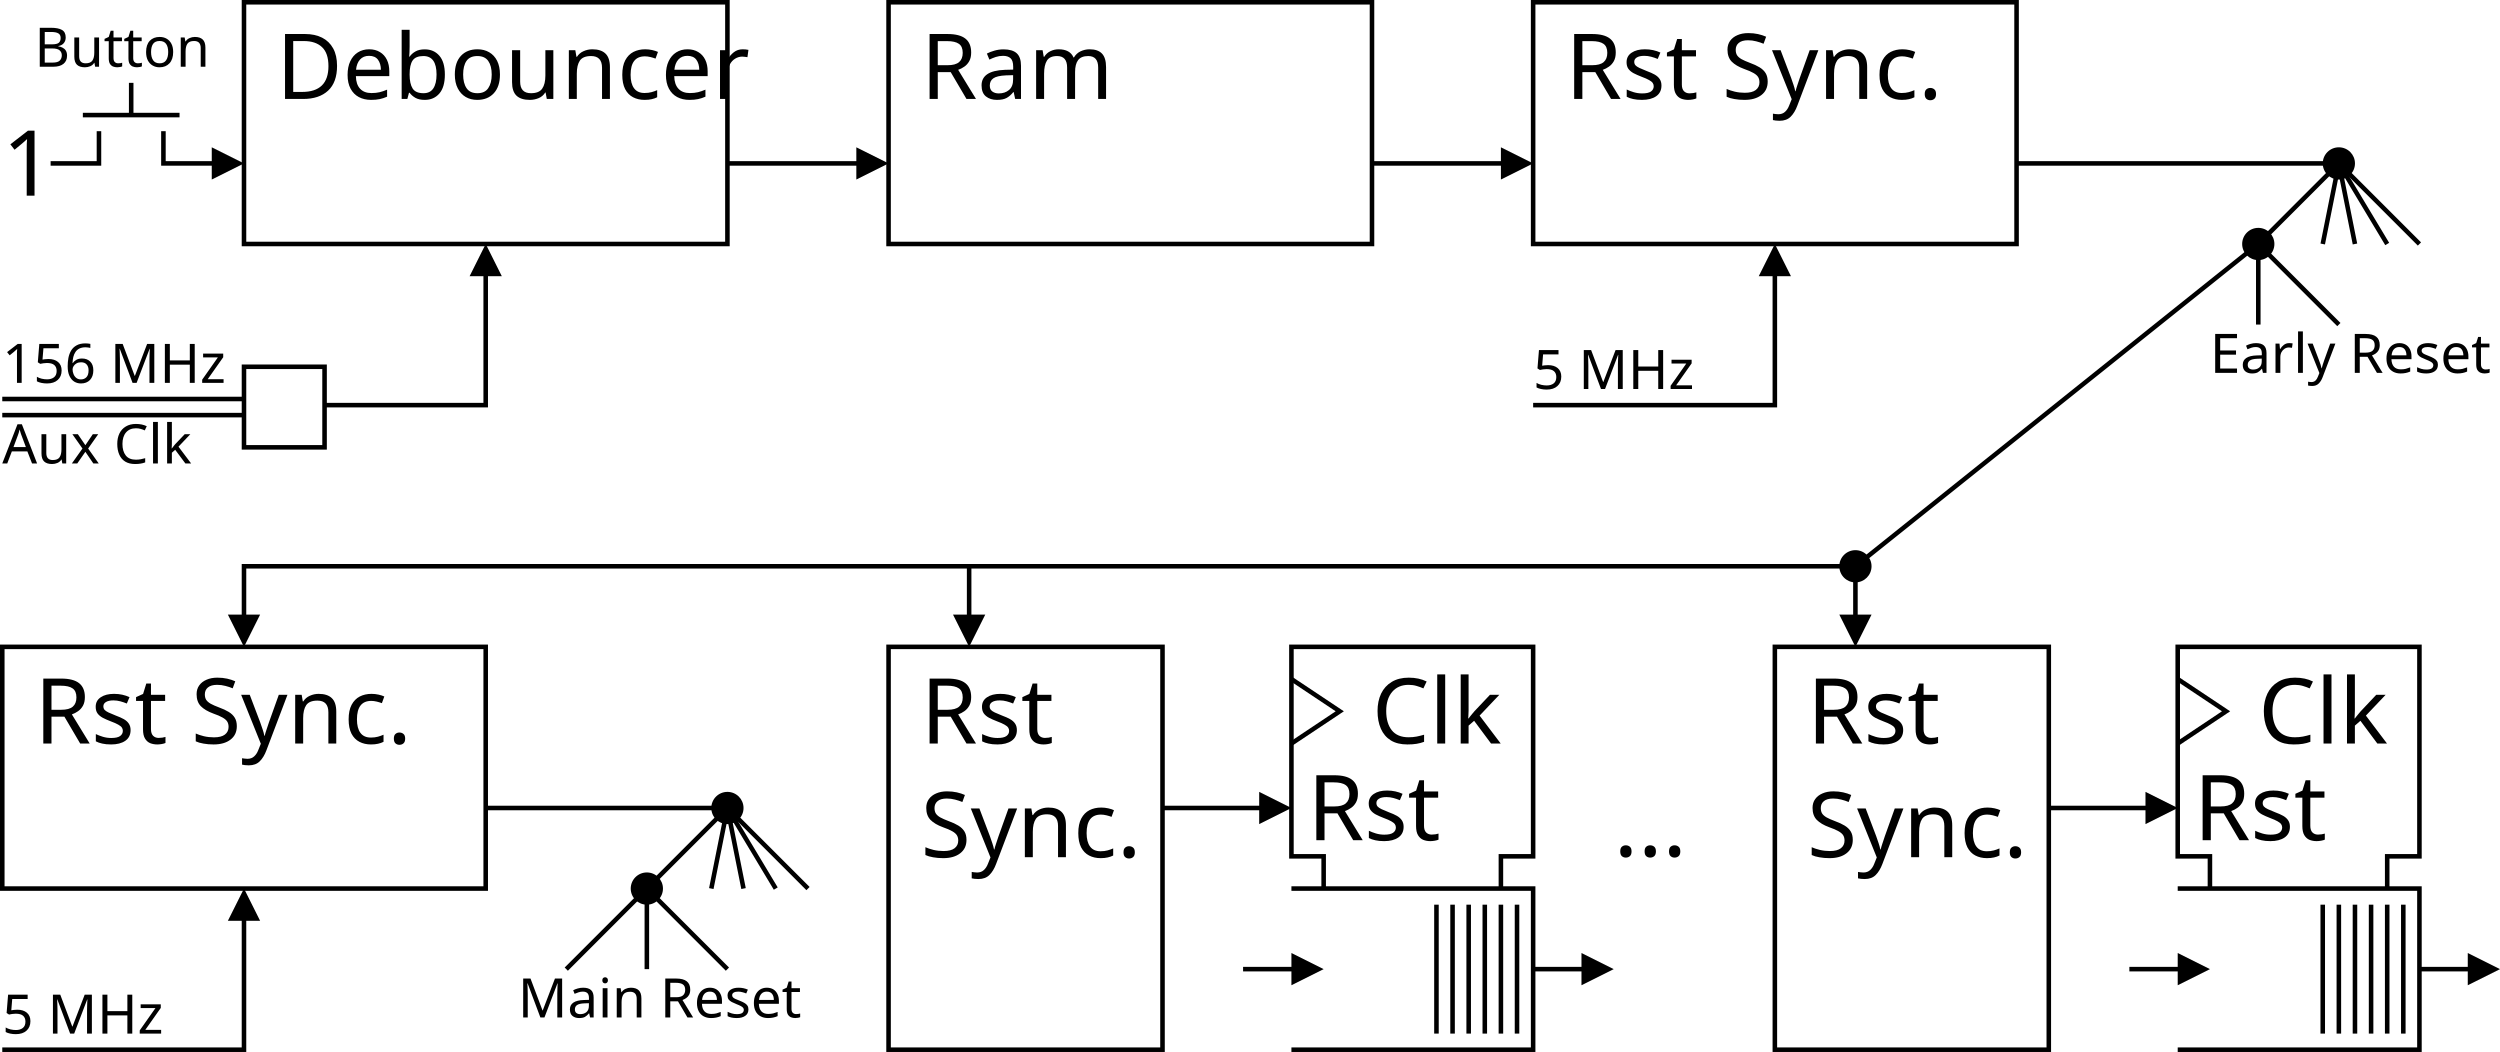
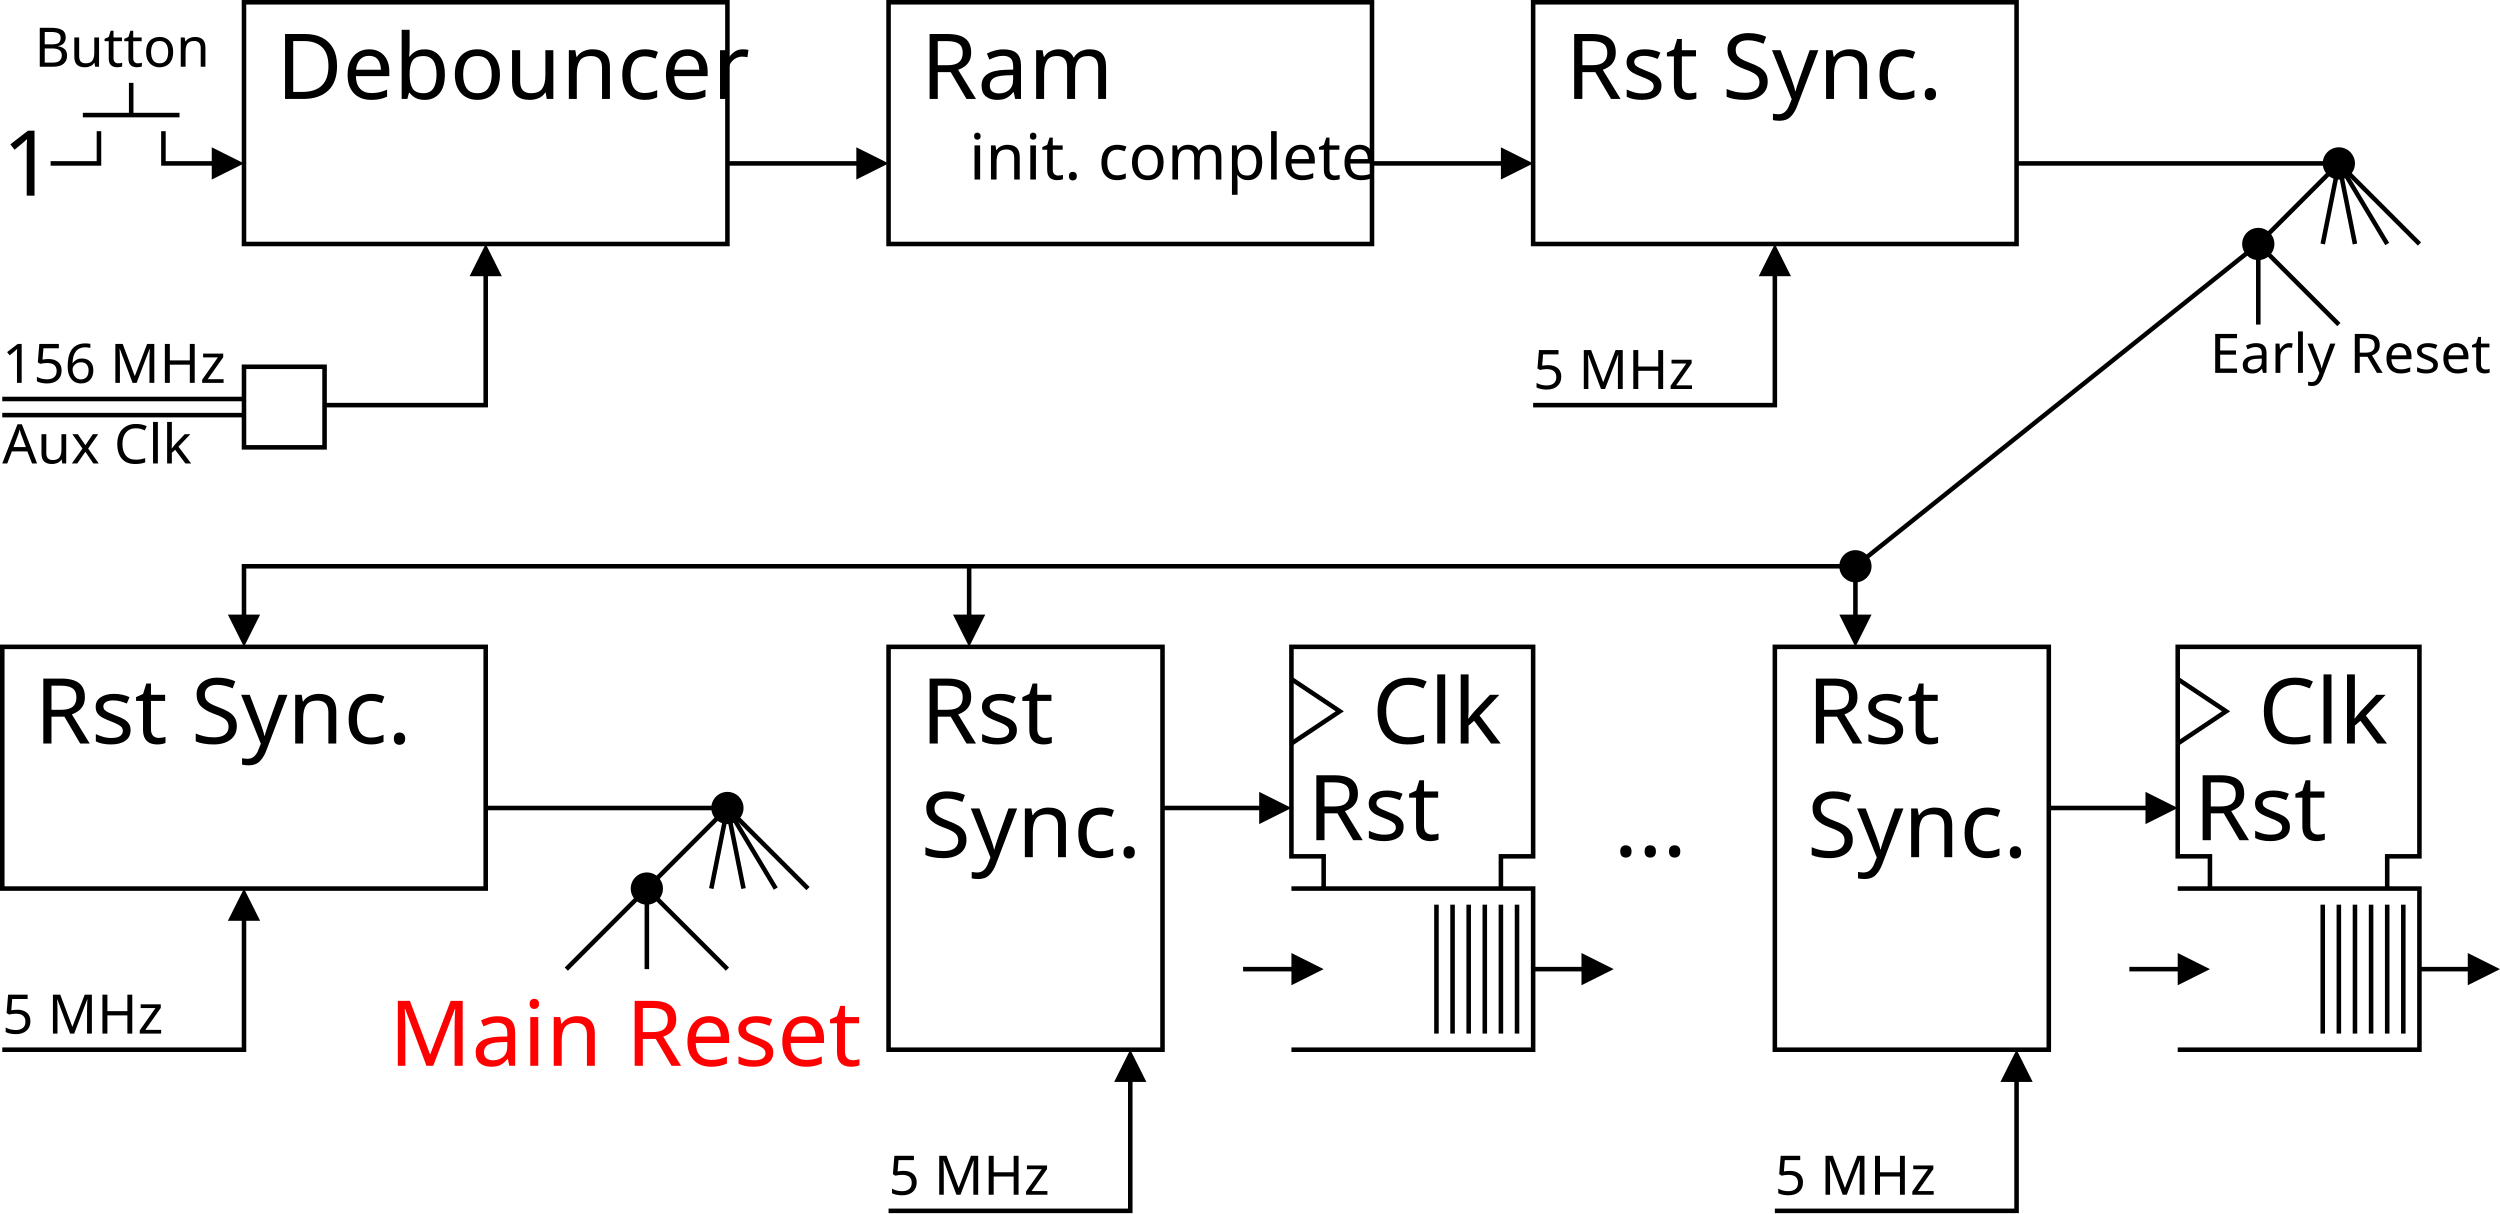
- <svg xmlns="http://www.w3.org/2000/svg" width="549.713" height="231.315" id="svg3639" version="1.1">
+ <svg xmlns="http://www.w3.org/2000/svg" width="549.713" height="266.748" id="svg3639" version="1.1">
  <defs id="defs3641" />
  <g id="layer1" transform="translate(-52.6496,-254.6181)">
    <rect style="color:#000000;fill:none;stroke:#000000;stroke-width:1;stroke-linecap:butt;stroke-linejoin:miter;stroke-miterlimit:4;stroke-opacity:1;stroke-dasharray:none;stroke-dashoffset:0;marker:none;visibility:visible;display:inline;overflow:visible;enable-background:accumulate" id="rect3649" width="106.299" height="53.15" x="106.299" y="255.118" />
    <text id="text2990" y="276.378" x="113.386" style="font-size:40px;font-style:normal;font-variant:normal;font-weight:normal;font-stretch:normal;line-height:125%;letter-spacing:0px;word-spacing:0px;fill:#000000;fill-opacity:1;stroke:none;font-family:cmr10;-inkscape-font-specification:cmr10" xml:space="preserve">
      <tspan style="font-size:20px" y="276.378" x="113.386" id="tspan2992">Debouncer</tspan>
    </text>
    <text xml:space="preserve" style="font-size:20px;font-style:normal;font-variant:normal;font-weight:normal;font-stretch:normal;line-height:125%;letter-spacing:0px;word-spacing:0px;fill:#000000;fill-opacity:1;stroke:none;font-family:cmr10;-inkscape-font-specification:cmr10" x="255.118" y="276.378" id="text3663">
      <tspan id="tspan3665" x="255.118" y="276.378">Ram</tspan>
    </text>
    <text xml:space="preserve" style="font-size:20px;font-style:normal;font-variant:normal;font-weight:normal;font-stretch:normal;line-height:125%;letter-spacing:0px;word-spacing:0px;fill:#000000;fill-opacity:1;stroke:none;font-family:cmr10;-inkscape-font-specification:cmr10" x="396.85" y="276.378" id="text3667">
      <tspan id="tspan3669" x="396.85" y="276.378">Rst Sync.</tspan>
    </text>
    <rect style="color:#000000;fill:none;stroke:#000000;stroke-width:1;stroke-linecap:butt;stroke-linejoin:miter;stroke-miterlimit:4;stroke-opacity:1;stroke-dasharray:none;stroke-dashoffset:0;marker:none;visibility:visible;display:inline;overflow:visible;enable-background:accumulate" id="rect3649-0" width="106.299" height="53.15" x="248.031" y="255.118" />
    <rect style="color:#000000;fill:none;stroke:#000000;stroke-width:1;stroke-linecap:butt;stroke-linejoin:miter;stroke-miterlimit:4;stroke-opacity:1;stroke-dasharray:none;stroke-dashoffset:0;marker:none;visibility:visible;display:inline;overflow:visible;enable-background:accumulate" id="rect3649-0-5" width="106.299" height="53.15" x="389.764" y="255.118" />
    <g id="g3856" transform="translate(1.4173229e-6,-17.71653)">
      <path id="path3707" d="m 496.063,308.268 70.866,0 0,0" style="fill:none;stroke:#000000;stroke-width:1px;stroke-linecap:butt;stroke-linejoin:miter;stroke-opacity:1" />
      <path transform="translate(496.063,77.95275)" d="m 74.409,230.315 c 0,1.957 -1.586,3.543 -3.543,3.543 -1.957,0 -3.543,-1.586 -3.543,-3.543 0,-1.957 1.586,-3.543 3.543,-3.543 1.957,0 3.543,1.586 3.543,3.543 z" id="path5860" style="color:#000000;fill:#000000;fill-opacity:1;fill-rule:nonzero;stroke:none;stroke-width:1;marker:none;visibility:visible;display:inline;overflow:visible;enable-background:accumulate" />
      <path id="path3746" d="M 566.929,308.268 549.213,325.984" style="fill:none;stroke:#000000;stroke-width:1px;stroke-linecap:butt;stroke-linejoin:miter;stroke-opacity:1" />
      <path id="path3748" d="m 566.929,308.268 c -1.49,1.082 -1.49,1.082 0,0" style="fill:none;stroke:#000000;stroke-width:1px;stroke-linecap:butt;stroke-linejoin:miter;stroke-opacity:1" />
      <path id="path3754" d="m 570.472,325.984 -3.543,-17.717" style="fill:none;stroke:#000000;stroke-width:1px;stroke-linecap:butt;stroke-linejoin:miter;stroke-opacity:1" />
      <path id="path3756" d="M 577.559,325.984 566.929,308.268" style="fill:none;stroke:#000000;stroke-width:1px;stroke-linecap:butt;stroke-linejoin:miter;stroke-opacity:1" />
      <path id="path3758" d="M 584.646,325.984 566.929,308.268" style="fill:none;stroke:#000000;stroke-width:1px;stroke-linecap:butt;stroke-linejoin:miter;stroke-opacity:1" />
      <path id="path3760" d="m 549.213,325.984 -88.583,70.866" style="fill:none;stroke:#000000;stroke-width:1px;stroke-linecap:butt;stroke-linejoin:miter;stroke-opacity:1" />
      <path id="path3762" d="m 549.213,325.984 0,17.717" style="fill:none;stroke:#000000;stroke-width:1px;stroke-linecap:butt;stroke-linejoin:miter;stroke-opacity:1" />
      <path id="path3764" d="m 549.213,325.984 17.717,17.717" style="fill:none;stroke:#000000;stroke-width:1px;stroke-linecap:butt;stroke-linejoin:miter;stroke-opacity:1" />
      <path transform="translate(478.3465,95.66929)" d="m 74.409,230.315 c 0,1.957 -1.586,3.543 -3.543,3.543 -1.957,0 -3.543,-1.586 -3.543,-3.543 0,-1.957 1.586,-3.543 3.543,-3.543 1.957,0 3.543,1.586 3.543,3.543 z" id="path5860-7" style="color:#000000;fill:#000000;fill-opacity:1;fill-rule:nonzero;stroke:none;stroke-width:1;marker:none;visibility:visible;display:inline;overflow:visible;enable-background:accumulate" />
      <path id="path3802" d="m 566.929,308.268 -3.543,17.717" style="fill:none;stroke:#000000;stroke-width:1px;stroke-linecap:butt;stroke-linejoin:miter;stroke-opacity:1" />
    </g>
    <text xml:space="preserve" style="font-size:20px;font-style:normal;font-variant:normal;font-weight:normal;font-stretch:normal;line-height:125%;letter-spacing:0px;word-spacing:0px;fill:#000000;fill-opacity:1;stroke:none;font-family:cmr10;-inkscape-font-specification:cmr10" x="538.583" y="336.614" id="text3804">
      <tspan id="tspan3806" x="538.583" y="336.614" style="font-size:12px">Early Reset</tspan>
    </text>
    <path style="fill:none;stroke:#000000;stroke-width:1px;stroke-linecap:butt;stroke-linejoin:miter;stroke-opacity:1" d="m 212.598,290.551 31.89,0" id="path3980" />
    <path style="fill:none;stroke:#000000;stroke-width:1px;stroke-linecap:butt;stroke-linejoin:miter;stroke-opacity:1" d="m 354.331,290.551 31.89,0" id="path3982" />
    <g id="g3118" transform="translate(0,9.281799)">
      <g id="g6970" transform="translate(2.7559055e-6,53.1496)">
        <rect style="color:#000000;fill:none;stroke:#000000;stroke-width:1;stroke-linecap:butt;stroke-linejoin:miter;stroke-miterlimit:4;stroke-opacity:1;stroke-dasharray:none;stroke-dashoffset:0;marker:none;visibility:visible;display:inline;overflow:visible;enable-background:accumulate" id="rect6828" width="17.717" height="17.717" x="106.299" y="272.835" />
        <path style="fill:none;stroke:#000000;stroke-width:1px;stroke-linecap:butt;stroke-linejoin:miter;stroke-opacity:1" d="m 106.299,283.465 -53.15,0" id="path6834" />
        <path style="fill:none;stroke:#000000;stroke-width:1px;stroke-linecap:butt;stroke-linejoin:miter;stroke-opacity:1" d="m 106.299,279.921 -53.15,0" id="path6836" />
      </g>
      <text id="text4002-8" y="347.244" x="53.15" style="font-size:20px;font-style:normal;font-variant:normal;font-weight:normal;font-stretch:normal;line-height:125%;letter-spacing:0px;word-spacing:0px;fill:#000000;fill-opacity:1;stroke:none;font-family:cmr10;-inkscape-font-specification:cmr10" xml:space="preserve">
        <tspan style="font-size:12px" y="347.244" x="53.15" id="tspan4004-1">Aux Clk</tspan>
      </text>
      <text id="text6776-39" y="329.527" x="53.15" style="font-size:20px;font-style:normal;font-variant:normal;font-weight:normal;font-stretch:normal;line-height:125%;letter-spacing:0px;word-spacing:0px;fill:#000000;fill-opacity:1;stroke:none;font-family:cmr10;-inkscape-font-specification:cmr10" xml:space="preserve">
        <tspan style="font-size:12px" y="329.527" x="53.15" id="tspan6778-71">156 MHz</tspan>
      </text>
    </g>
    <text xml:space="preserve" style="font-size:20px;font-style:normal;font-variant:normal;font-weight:normal;font-stretch:normal;line-height:125%;letter-spacing:0px;word-spacing:0px;fill:#000000;fill-opacity:1;stroke:none;font-family:cmr10;-inkscape-font-specification:cmr10" x="66.424" y="290.985" id="text4015">
      <tspan id="tspan4017" x="66.424" y="290.985" />
    </text>
    <g id="g4513" transform="translate(-7.086615,-1.6769232e-5)">
      <path id="path4011" d="m 109.843,290.551 -14.173,-1e-5 0,-7.087" style="fill:none;stroke:#000000;stroke-width:1px;stroke-linecap:butt;stroke-linejoin:miter;stroke-opacity:1" />
      <path id="path4013" d="m 81.496,283.465 0,7.087 -10.63,0" style="fill:none;stroke:#000000;stroke-width:1px;stroke-linecap:butt;stroke-linejoin:miter;stroke-opacity:1" />
      <text id="text5888-7" y="297.638" x="60.236" style="font-size:20px;font-style:normal;font-variant:normal;font-weight:normal;font-stretch:normal;line-height:125%;letter-spacing:0px;word-spacing:0px;fill:#000000;fill-opacity:1;stroke:none;font-family:cmr10;-inkscape-font-specification:cmr10" xml:space="preserve">
        <tspan y="297.638" x="60.236" id="tspan5890-6">1</tspan>
      </text>
      <path id="path4040" d="m 99.213,279.921 -21.26,0" style="fill:none;stroke:#000000;stroke-width:1px;stroke-linecap:butt;stroke-linejoin:miter;stroke-opacity:1" />
      <path id="path4042" d="m 88.583,279.921 0,-7.087" style="fill:none;stroke:#000000;stroke-width:1px;stroke-linecap:butt;stroke-linejoin:miter;stroke-opacity:1" />
      <text id="text4044" y="269.291" x="67.323" style="font-size:20px;font-style:normal;font-variant:normal;font-weight:normal;font-stretch:normal;line-height:125%;letter-spacing:0px;word-spacing:0px;fill:#000000;fill-opacity:1;stroke:none;font-family:cmr10;-inkscape-font-specification:cmr10" xml:space="preserve">
        <tspan style="font-size:12px" y="269.291" x="67.323" id="tspan4046">Button</tspan>
      </text>
    </g>
    <path id="path5576-5" d="m 538.583,450 0,-7.087 -7.087,0 0,-46.063 53.15,0 0,46.063 -7.087,0 0,7.087" style="fill:none;stroke:#000000;stroke-width:1px;stroke-linecap:butt;stroke-linejoin:miter;stroke-opacity:1" />
    <text xml:space="preserve" style="font-size:20px;font-style:normal;font-variant:normal;font-weight:normal;font-stretch:normal;line-height:125%;letter-spacing:0px;word-spacing:0px;fill:#000000;fill-opacity:1;stroke:none;font-family:cmr10;-inkscape-font-specification:cmr10" x="549.213" y="418.11" id="text5646-1">
      <tspan id="tspan5648-5" x="549.213" y="418.11">Clk</tspan>
    </text>
    <path style="fill:none;stroke:#000000;stroke-width:1px;stroke-linecap:butt;stroke-linejoin:miter;stroke-opacity:1" d="m 531.496,418.11 10.63,-7.087 -10.63,-7.087" id="path5652-5" />
    <text xml:space="preserve" style="font-size:20px;font-style:normal;font-variant:normal;font-weight:normal;font-stretch:normal;line-height:125%;letter-spacing:0px;word-spacing:0px;fill:#000000;fill-opacity:1;stroke:none;font-family:cmr10;-inkscape-font-specification:cmr10" x="535.039" y="439.37" id="text5995-5">
      <tspan id="tspan5997-7" x="535.039" y="439.37">Rst</tspan>
    </text>
    <path style="fill:#000000;fill-opacity:1;stroke:none" d="m 531.496,432.283 -7.087,3.543 0,-7.087 7.087,3.543" id="path5778-1-5" />
    <path style="fill:none;stroke:#000000;stroke-width:1px;stroke-linecap:butt;stroke-linejoin:miter;stroke-opacity:1" d="m 531.496,450 53.15,0 0,35.433 -53.15,0" id="path4139" />
    <path style="fill:none;stroke:#000000;stroke-width:1px;stroke-linecap:butt;stroke-linejoin:miter;stroke-opacity:1" d="m 581.102,453.543 0,28.346" id="path4141" />
    <path style="fill:none;stroke:#000000;stroke-width:1px;stroke-linecap:butt;stroke-linejoin:miter;stroke-opacity:1" d="m 577.559,453.543 0,28.346" id="path4143" />
    <path style="fill:none;stroke:#000000;stroke-width:1px;stroke-linecap:butt;stroke-linejoin:miter;stroke-opacity:1" d="m 574.016,453.543 0,28.346" id="path4145" />
    <path style="fill:none;stroke:#000000;stroke-width:1px;stroke-linecap:butt;stroke-linejoin:miter;stroke-opacity:1" d="m 570.472,453.543 0,28.346" id="path4147" />
    <path style="fill:none;stroke:#000000;stroke-width:1px;stroke-linecap:butt;stroke-linejoin:miter;stroke-opacity:1" d="m 566.929,453.543 0,28.346" id="path4149" />
    <path style="fill:none;stroke:#000000;stroke-width:1px;stroke-linecap:butt;stroke-linejoin:miter;stroke-opacity:1" d="m 563.386,453.543 0,28.346" id="path4151" />
    <rect style="color:#000000;fill:none;stroke:#000000;stroke-width:1;stroke-linecap:butt;stroke-linejoin:miter;stroke-miterlimit:4;stroke-opacity:1;stroke-dasharray:none;stroke-dashoffset:0;marker:none;visibility:visible;display:inline;overflow:visible;enable-background:accumulate" id="rect4157" width="60.236" height="88.583" x="442.913" y="396.85" />
    <text xml:space="preserve" style="font-size:20px;font-style:normal;font-variant:normal;font-weight:normal;font-stretch:normal;line-height:125%;letter-spacing:0px;word-spacing:0px;fill:#000000;fill-opacity:1;stroke:none;font-family:cmr10;-inkscape-font-specification:cmr10" x="450" y="418.11" id="text3667-0">
      <tspan id="tspan3669-2" x="450" y="418.11">Rst</tspan>
      <tspan x="450" y="443.11" id="tspan4180">Sync.</tspan>
    </text>
    <path style="fill:none;stroke:#000000;stroke-width:1px;stroke-linecap:butt;stroke-linejoin:miter;stroke-opacity:1" d="m 503.15,432.283 24.803,0" id="path4182" />
    <path style="fill:none;stroke:#000000;stroke-width:1px;stroke-linecap:butt;stroke-linejoin:miter;stroke-opacity:1" d="m 520.866,467.717 14.173,0" id="path4186" />
    <path style="fill:none;stroke:#000000;stroke-width:1px;stroke-linecap:butt;stroke-linejoin:miter;stroke-opacity:1" d="m 584.646,467.717 14.173,0" id="path4188" />
    <path style="fill:#000000;fill-opacity:1;stroke:none" d="m 538.583,467.717 -7.087,3.543 0,-7.087 7.087,3.543" id="path5778-1-5-9" />
    <path style="fill:#000000;fill-opacity:1;stroke:none" d="m 602.362,467.717 -7.087,3.543 0,-7.087 7.087,3.543" id="path5778-1-5-3" />
    <path id="path5576-5-0" d="m 343.701,450 0,-7.087 -7.087,0 0,-46.063 53.15,0 0,46.063 -7.087,0 0,7.087" style="fill:none;stroke:#000000;stroke-width:1px;stroke-linecap:butt;stroke-linejoin:miter;stroke-opacity:1" />
    <text xml:space="preserve" style="font-size:20px;font-style:normal;font-variant:normal;font-weight:normal;font-stretch:normal;line-height:125%;letter-spacing:0px;word-spacing:0px;fill:#000000;fill-opacity:1;stroke:none;font-family:cmr10;-inkscape-font-specification:cmr10" x="354.331" y="418.11" id="text5646-1-9">
      <tspan id="tspan5648-5-8" x="354.331" y="418.11">Clk</tspan>
    </text>
    <path style="fill:none;stroke:#000000;stroke-width:1px;stroke-linecap:butt;stroke-linejoin:miter;stroke-opacity:1" d="m 336.614,418.11 10.63,-7.087 -10.63,-7.087" id="path5652-5-3" />
    <text xml:space="preserve" style="font-size:20px;font-style:normal;font-variant:normal;font-weight:normal;font-stretch:normal;line-height:125%;letter-spacing:0px;word-spacing:0px;fill:#000000;fill-opacity:1;stroke:none;font-family:cmr10;-inkscape-font-specification:cmr10" x="340.157" y="439.37" id="text5995-5-9">
      <tspan id="tspan5997-7-9" x="340.157" y="439.37">Rst</tspan>
    </text>
    <path style="fill:#000000;fill-opacity:1;stroke:none" d="m 336.614,432.283 -7.087,3.543 0,-7.087 7.087,3.543" id="path5778-1-5-0" />
    <path style="fill:none;stroke:#000000;stroke-width:1px;stroke-linecap:butt;stroke-linejoin:miter;stroke-opacity:1" d="m 336.614,450 53.15,0 0,35.433 -53.15,0" id="path4139-8" />
    <path style="fill:none;stroke:#000000;stroke-width:1px;stroke-linecap:butt;stroke-linejoin:miter;stroke-opacity:1" d="m 386.22,453.543 0,28.346" id="path4141-8" />
    <path style="fill:none;stroke:#000000;stroke-width:1px;stroke-linecap:butt;stroke-linejoin:miter;stroke-opacity:1" d="m 382.677,453.543 0,28.346" id="path4143-6" />
    <path style="fill:none;stroke:#000000;stroke-width:1px;stroke-linecap:butt;stroke-linejoin:miter;stroke-opacity:1" d="m 379.134,453.543 0,28.346" id="path4145-0" />
    <path style="fill:none;stroke:#000000;stroke-width:1px;stroke-linecap:butt;stroke-linejoin:miter;stroke-opacity:1" d="m 375.591,453.543 0,28.346" id="path4147-4" />
    <path style="fill:none;stroke:#000000;stroke-width:1px;stroke-linecap:butt;stroke-linejoin:miter;stroke-opacity:1" d="m 372.047,453.543 0,28.346" id="path4149-6" />
    <path style="fill:none;stroke:#000000;stroke-width:1px;stroke-linecap:butt;stroke-linejoin:miter;stroke-opacity:1" d="m 368.504,453.543 0,28.346" id="path4151-4" />
    <rect style="color:#000000;fill:none;stroke:#000000;stroke-width:1;stroke-linecap:butt;stroke-linejoin:miter;stroke-miterlimit:4;stroke-opacity:1;stroke-dasharray:none;stroke-dashoffset:0;marker:none;visibility:visible;display:inline;overflow:visible;enable-background:accumulate" id="rect4157-3" width="60.236" height="88.583" x="248.031" y="396.85" />
    <text xml:space="preserve" style="font-size:20px;font-style:normal;font-variant:normal;font-weight:normal;font-stretch:normal;line-height:125%;letter-spacing:0px;word-spacing:0px;fill:#000000;fill-opacity:1;stroke:none;font-family:cmr10;-inkscape-font-specification:cmr10" x="255.118" y="418.11" id="text3667-0-5">
      <tspan id="tspan3669-2-4" x="255.118" y="418.11">Rst</tspan>
      <tspan x="255.118" y="443.11" id="tspan4180-1">Sync.</tspan>
    </text>
    <path style="fill:none;stroke:#000000;stroke-width:1px;stroke-linecap:butt;stroke-linejoin:miter;stroke-opacity:1" d="m 308.268,432.283 24.803,0" id="path4182-4" />
    <path style="fill:none;stroke:#000000;stroke-width:1px;stroke-linecap:butt;stroke-linejoin:miter;stroke-opacity:1" d="m 325.984,467.717 14.173,0" id="path4186-0" />
    <path style="fill:none;stroke:#000000;stroke-width:1px;stroke-linecap:butt;stroke-linejoin:miter;stroke-opacity:1" d="m 389.764,467.717 14.173,0" id="path4188-4" />
    <path style="fill:#000000;fill-opacity:1;stroke:none" d="m 343.701,467.717 -7.087,3.543 0,-7.087 7.087,3.543" id="path5778-1-5-9-1" />
    <path style="fill:#000000;fill-opacity:1;stroke:none" d="m 407.48,467.717 -7.087,3.543 0,-7.087 7.087,3.543" id="path5778-1-5-3-4" />
    <text xml:space="preserve" style="font-size:20px;font-style:normal;font-variant:normal;font-weight:normal;font-stretch:normal;line-height:125%;letter-spacing:0px;word-spacing:0px;fill:#000000;fill-opacity:1;stroke:none;font-family:cmr10;-inkscape-font-specification:cmr10" x="407.48" y="442.913" id="text4310">
      <tspan id="tspan4312" x="407.48" y="442.913">...</tspan>
    </text>
    <text xml:space="preserve" style="font-size:20px;font-style:normal;font-variant:normal;font-weight:normal;font-stretch:normal;line-height:125%;letter-spacing:0px;word-spacing:0px;fill:#000000;fill-opacity:1;stroke:none;font-family:cmr10;-inkscape-font-specification:cmr10" x="60.236" y="418.11" id="text3667-4">
      <tspan id="tspan3669-0" x="60.236" y="418.11">Rst Sync.</tspan>
    </text>
    <rect style="color:#000000;fill:none;stroke:#000000;stroke-width:1;stroke-linecap:butt;stroke-linejoin:miter;stroke-miterlimit:4;stroke-opacity:1;stroke-dasharray:none;stroke-dashoffset:0;marker:none;visibility:visible;display:inline;overflow:visible;enable-background:accumulate" id="rect3649-0-5-1" width="106.299" height="53.15" x="53.15" y="396.85" />
    <g id="g3856-1" transform="translate(-354.3307,124.0158)">
      <path id="path3707-2" d="m 513.78,308.268 53.15,3e-5 0,0" style="fill:none;stroke:#000000;stroke-width:1px;stroke-linecap:butt;stroke-linejoin:miter;stroke-opacity:1" />
      <path transform="translate(496.063,77.95275)" d="m 74.409,230.315 c 0,1.957 -1.586,3.543 -3.543,3.543 -1.957,0 -3.543,-1.586 -3.543,-3.543 0,-1.957 1.586,-3.543 3.543,-3.543 1.957,0 3.543,1.586 3.543,3.543 z" id="path5860-5" style="color:#000000;fill:#000000;fill-opacity:1;fill-rule:nonzero;stroke:none;stroke-width:1;marker:none;visibility:visible;display:inline;overflow:visible;enable-background:accumulate" />
      <path id="path3746-2" d="M 566.929,308.268 549.213,325.984" style="fill:none;stroke:#000000;stroke-width:1px;stroke-linecap:butt;stroke-linejoin:miter;stroke-opacity:1" />
      <path id="path3748-7" d="m 566.929,308.268 c -1.49,1.082 -1.49,1.082 0,0" style="fill:none;stroke:#000000;stroke-width:1px;stroke-linecap:butt;stroke-linejoin:miter;stroke-opacity:1" />
      <path id="path3754-7" d="m 570.472,325.984 -3.543,-17.717" style="fill:none;stroke:#000000;stroke-width:1px;stroke-linecap:butt;stroke-linejoin:miter;stroke-opacity:1" />
      <path id="path3756-4" d="M 577.559,325.984 566.929,308.268" style="fill:none;stroke:#000000;stroke-width:1px;stroke-linecap:butt;stroke-linejoin:miter;stroke-opacity:1" />
      <path id="path3758-8" d="M 584.646,325.984 566.929,308.268" style="fill:none;stroke:#000000;stroke-width:1px;stroke-linecap:butt;stroke-linejoin:miter;stroke-opacity:1" />
      <path id="path3760-0" d="m 549.213,325.984 -17.717,17.717" style="fill:none;stroke:#000000;stroke-width:1px;stroke-linecap:butt;stroke-linejoin:miter;stroke-opacity:1" />
      <path id="path3762-3" d="m 549.213,325.984 0,17.717" style="fill:none;stroke:#000000;stroke-width:1px;stroke-linecap:butt;stroke-linejoin:miter;stroke-opacity:1" />
      <path id="path3764-7" d="m 549.213,325.984 17.717,17.717" style="fill:none;stroke:#000000;stroke-width:1px;stroke-linecap:butt;stroke-linejoin:miter;stroke-opacity:1" />
      <path transform="translate(478.3465,95.66929)" d="m 74.409,230.315 c 0,1.957 -1.586,3.543 -3.543,3.543 -1.957,0 -3.543,-1.586 -3.543,-3.543 0,-1.957 1.586,-3.543 3.543,-3.543 1.957,0 3.543,1.586 3.543,3.543 z" id="path5860-7-0" style="color:#000000;fill:#000000;fill-opacity:1;fill-rule:nonzero;stroke:none;stroke-width:1;marker:none;visibility:visible;display:inline;overflow:visible;enable-background:accumulate" />
      <path id="path3802-3" d="m 566.929,308.268 -3.543,17.717" style="fill:none;stroke:#000000;stroke-width:1px;stroke-linecap:butt;stroke-linejoin:miter;stroke-opacity:1" />
    </g>
-     <text xml:space="preserve" style="font-size:20px;font-style:normal;font-variant:normal;font-weight:normal;font-stretch:normal;line-height:125%;letter-spacing:0px;word-spacing:0px;fill:#000000;fill-opacity:1;stroke:none;font-family:cmr10;-inkscape-font-specification:cmr10" x="166.535" y="478.346" id="text3804-5">
-       <tspan id="tspan3806-6" x="166.535" y="478.346" style="font-size:12px">Main Reset</tspan>
+     <text xml:space="preserve" style="font-size:20px;font-style:normal;font-variant:normal;font-weight:normal;font-stretch:normal;line-height:125%;letter-spacing:0px;word-spacing:0px;fill:#ff0000;fill-opacity:1;stroke:none;font-family:cmr10;-inkscape-font-specification:cmr10" x="138.189" y="488.976" id="text3804-5">
+       <tspan id="tspan3806-6" x="138.189" y="488.976" style="font-size:20px;fill:#ff0000">Main Reset</tspan>
    </text>
    <g id="g4462" transform="translate(141.7323,-1.1685686e-6)">
      <path id="path4402" d="m 248.031,343.701 53.15,0 0,-31.89" style="fill:none;stroke:#000000;stroke-width:1px;stroke-linecap:butt;stroke-linejoin:miter;stroke-opacity:1" />
      <text id="text6776-39-3" y="340.157" x="248.031" style="font-size:20px;font-style:normal;font-variant:normal;font-weight:normal;font-stretch:normal;line-height:125%;letter-spacing:0px;word-spacing:0px;fill:#000000;fill-opacity:1;stroke:none;font-family:cmr10;-inkscape-font-specification:cmr10" xml:space="preserve">
        <tspan style="font-size:12px" y="340.157" x="248.031" id="tspan6778-71-1">5 MHz</tspan>
      </text>
      <path id="path4443" d="m 301.181,308.268 -3.543,7.087 7.087,0 -3.543,-7.087" style="color:#000000;fill:#000000;fill-opacity:1;fill-rule:nonzero;stroke:none;stroke-width:1px;marker:none;visibility:visible;display:inline;overflow:visible;enable-background:accumulate" />
    </g>
    <g id="g4462-6" transform="translate(-194.8819,141.7323)">
      <path id="path4402-0" d="m 248.031,343.701 53.15,0 0,-31.89" style="fill:none;stroke:#000000;stroke-width:1px;stroke-linecap:butt;stroke-linejoin:miter;stroke-opacity:1" />
      <text id="text6776-39-3-3" y="340.157" x="248.031" style="font-size:20px;font-style:normal;font-variant:normal;font-weight:normal;font-stretch:normal;line-height:125%;letter-spacing:0px;word-spacing:0px;fill:#000000;fill-opacity:1;stroke:none;font-family:cmr10;-inkscape-font-specification:cmr10" xml:space="preserve">
        <tspan style="font-size:12px" y="340.157" x="248.031" id="tspan6778-71-1-9">5 MHz</tspan>
      </text>
      <path id="path4443-6" d="m 301.181,308.268 -3.543,7.087 7.087,0 -3.543,-7.087" style="color:#000000;fill:#000000;fill-opacity:1;fill-rule:nonzero;stroke:none;stroke-width:1px;marker:none;visibility:visible;display:inline;overflow:visible;enable-background:accumulate" />
    </g>
    <path style="fill:none;stroke:#000000;stroke-width:1px;stroke-linecap:butt;stroke-linejoin:miter;stroke-opacity:1" d="m 425.697,142.232 0,14.173" id="path3104" transform="translate(34.93307,236.9015)" />
    <path style="fill:none;stroke:#000000;stroke-width:1px;stroke-linecap:butt;stroke-linejoin:miter;stroke-opacity:1" d="m 425.697,142.232 -354.331,0 0,14.173" id="path3106" transform="translate(34.93307,236.9015)" />
    <path style="fill:none;stroke:#000000;stroke-width:1px;stroke-linecap:butt;stroke-linejoin:miter;stroke-opacity:1" d="m 230.815,142.232 0,14.173" id="path3108" transform="translate(34.93307,236.9015)" />
    <path style="fill:none;stroke:#000000;stroke-width:1px;stroke-linecap:butt;stroke-linejoin:miter;stroke-opacity:1" d="m 89.083,106.799 35.433,0 0,-31.89" id="path3128" transform="translate(34.93307,236.9015)" />
    <path style="fill:#000000;fill-opacity:1;stroke:none" d="m 422.154,152.862 7.087,0 -3.543,7.087 -3.543,-7.087" id="path3130" transform="translate(34.93307,236.9015)" />
    <path style="fill:#000000;fill-opacity:1;stroke:none" d="m 262.205,389.764 7.087,0 -3.543,7.087 -3.543,-7.087" id="path3130-3" />
    <path style="fill:#000000;fill-opacity:1;stroke:none" d="m 102.756,389.764 7.087,0 -3.543,7.087 -3.543,-7.087" id="path3130-31" />
    <path style="fill:#000000;fill-opacity:1;stroke:none" d="m 155.906,315.354 7.087,0 -3.543,-7.087 -3.543,7.087" id="path3130-0" />
    <path style="fill:#000000;fill-opacity:1;stroke:none" d="m 389.764,290.551 -7.087,3.543 0,-7.087 7.087,3.543" id="path5778-1-5-2" />
    <path style="fill:#000000;fill-opacity:1;stroke:none" d="m 248.031,290.551 -7.087,3.543 0,-7.087 7.087,3.543" id="path5778-1-5-06" />
    <path style="fill:#000000;fill-opacity:1;stroke:none" d="m 106.299,290.551 -7.087,3.543 0,-7.087 7.087,3.543" id="path5778-1-5-00" />
-     <path style="color:#000000;fill:#000000;fill-opacity:1;fill-rule:nonzero;stroke:none;stroke-width:1;marker:none;visibility:visible;display:inline;overflow:visible;enable-background:accumulate" id="path4349" d="m 411.524,124.516 a 3.543,3.543 0 1 1 -7.087,0 3.543,3.543 0 1 1 7.087,0 z" transform="translate(52.6496,254.6181)" />
+     <path style="color:#000000;fill:#000000;fill-opacity:1;fill-rule:nonzero;stroke:none;stroke-width:1;marker:none;visibility:visible;display:inline;overflow:visible;enable-background:accumulate" id="path4349" d="m 411.524,124.516 c 0,1.957 -1.586,3.543 -3.543,3.543 -1.957,0 -3.543,-1.586 -3.543,-3.543 0,-1.957 1.586,-3.543 3.543,-3.543 1.957,0 3.543,1.586 3.543,3.543 z" transform="translate(52.6496,254.6181)" />
+     <g id="g4462-6-9" transform="translate(-4.3307086e-6,177.1653)">
+       <path id="path4402-0-6" d="m 248.031,343.701 53.15,0 0,-31.89" style="fill:none;stroke:#000000;stroke-width:1px;stroke-linecap:butt;stroke-linejoin:miter;stroke-opacity:1" />
+       <text id="text6776-39-3-3-9" y="340.157" x="248.031" style="font-size:20px;font-style:normal;font-variant:normal;font-weight:normal;font-stretch:normal;line-height:125%;letter-spacing:0px;word-spacing:0px;fill:#000000;fill-opacity:1;stroke:none;font-family:cmr10;-inkscape-font-specification:cmr10" xml:space="preserve">
+         <tspan style="font-size:12px" y="340.157" x="248.031" id="tspan6778-71-1-9-2">5 MHz</tspan>
+       </text>
+       <path id="path4443-6-2" d="m 301.181,308.268 -3.543,7.087 7.087,0 -3.543,-7.087" style="color:#000000;fill:#000000;fill-opacity:1;fill-rule:nonzero;stroke:none;stroke-width:1px;marker:none;visibility:visible;display:inline;overflow:visible;enable-background:accumulate" />
+     </g>
+     <g id="g4462-6-3" transform="translate(194.8819,177.1653)">
+       <path id="path4402-0-1" d="m 248.031,343.701 53.15,0 0,-31.89" style="fill:none;stroke:#000000;stroke-width:1px;stroke-linecap:butt;stroke-linejoin:miter;stroke-opacity:1" />
+       <text id="text6776-39-3-3-2" y="340.157" x="248.031" style="font-size:20px;font-style:normal;font-variant:normal;font-weight:normal;font-stretch:normal;line-height:125%;letter-spacing:0px;word-spacing:0px;fill:#000000;fill-opacity:1;stroke:none;font-family:cmr10;-inkscape-font-specification:cmr10" xml:space="preserve">
+         <tspan style="font-size:12px" y="340.157" x="248.031" id="tspan6778-71-1-9-22">5 MHz</tspan>
+       </text>
+       <path id="path4443-6-5" d="m 301.181,308.268 -3.543,7.087 7.087,0 -3.543,-7.087" style="color:#000000;fill:#000000;fill-opacity:1;fill-rule:nonzero;stroke:none;stroke-width:1px;marker:none;visibility:visible;display:inline;overflow:visible;enable-background:accumulate" />
+     </g>
+     <text xml:space="preserve" style="font-size:14px;font-style:normal;font-variant:normal;font-weight:normal;font-stretch:normal;line-height:125%;letter-spacing:0px;word-spacing:0px;fill:#000000;fill-opacity:1;stroke:none;font-family:cmr10;-inkscape-font-specification:cmr10" x="265.748" y="294.094" id="text11847">
+       <tspan id="tspan11849" x="265.748" y="294.094">init. complete</tspan>
+     </text>
  </g>
</svg>
